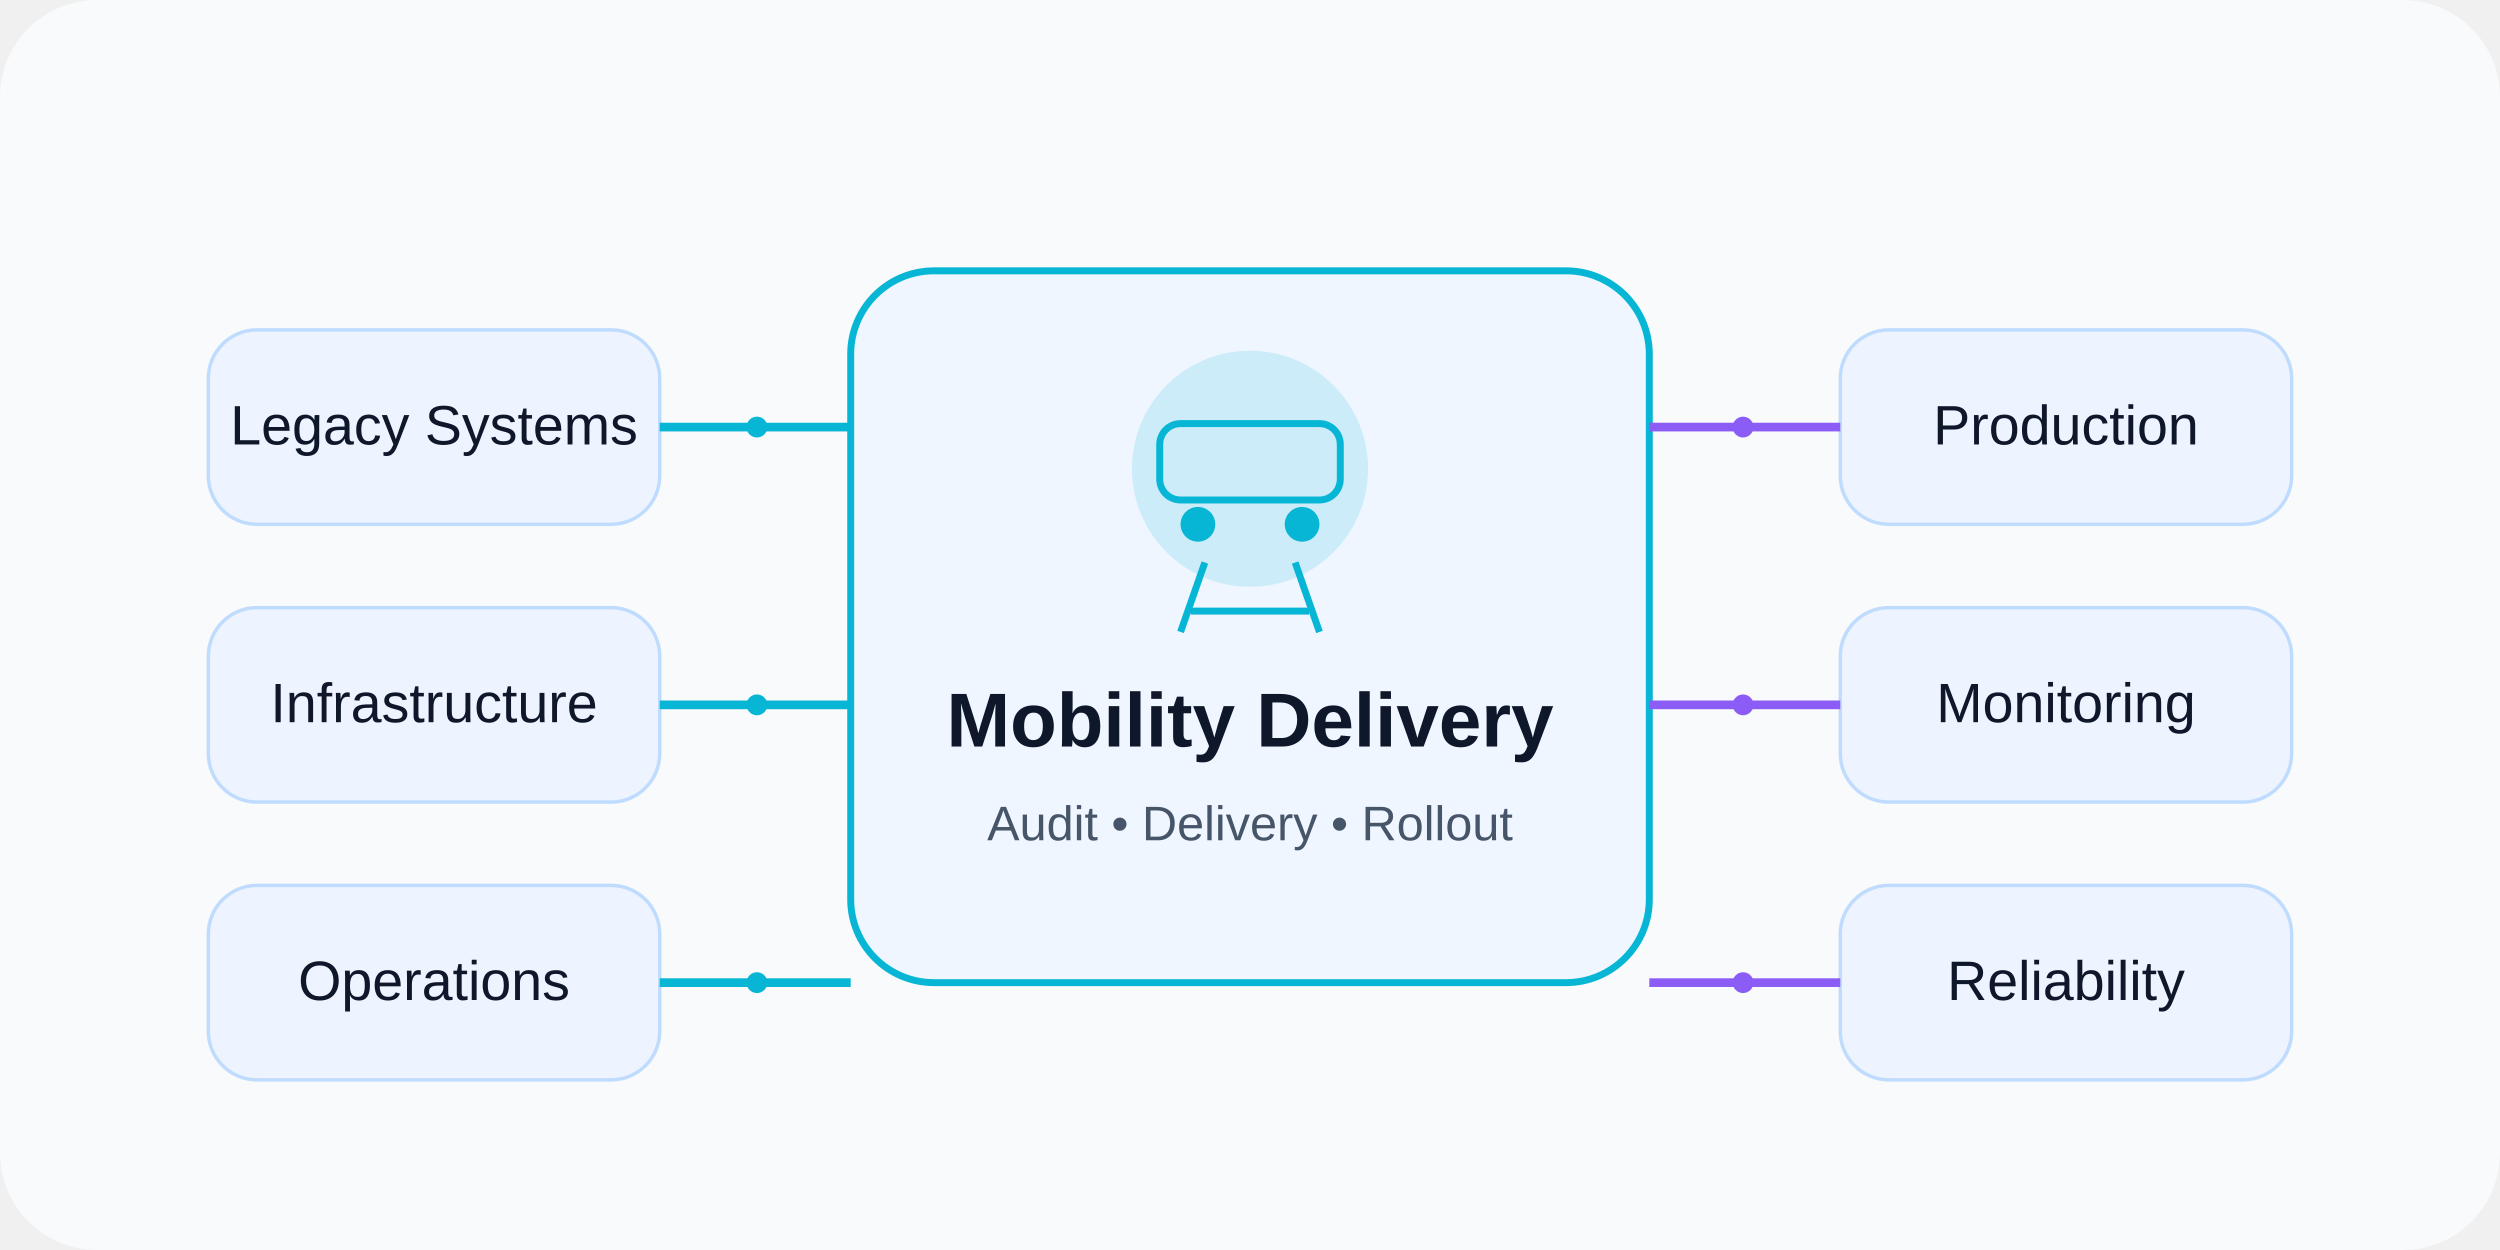
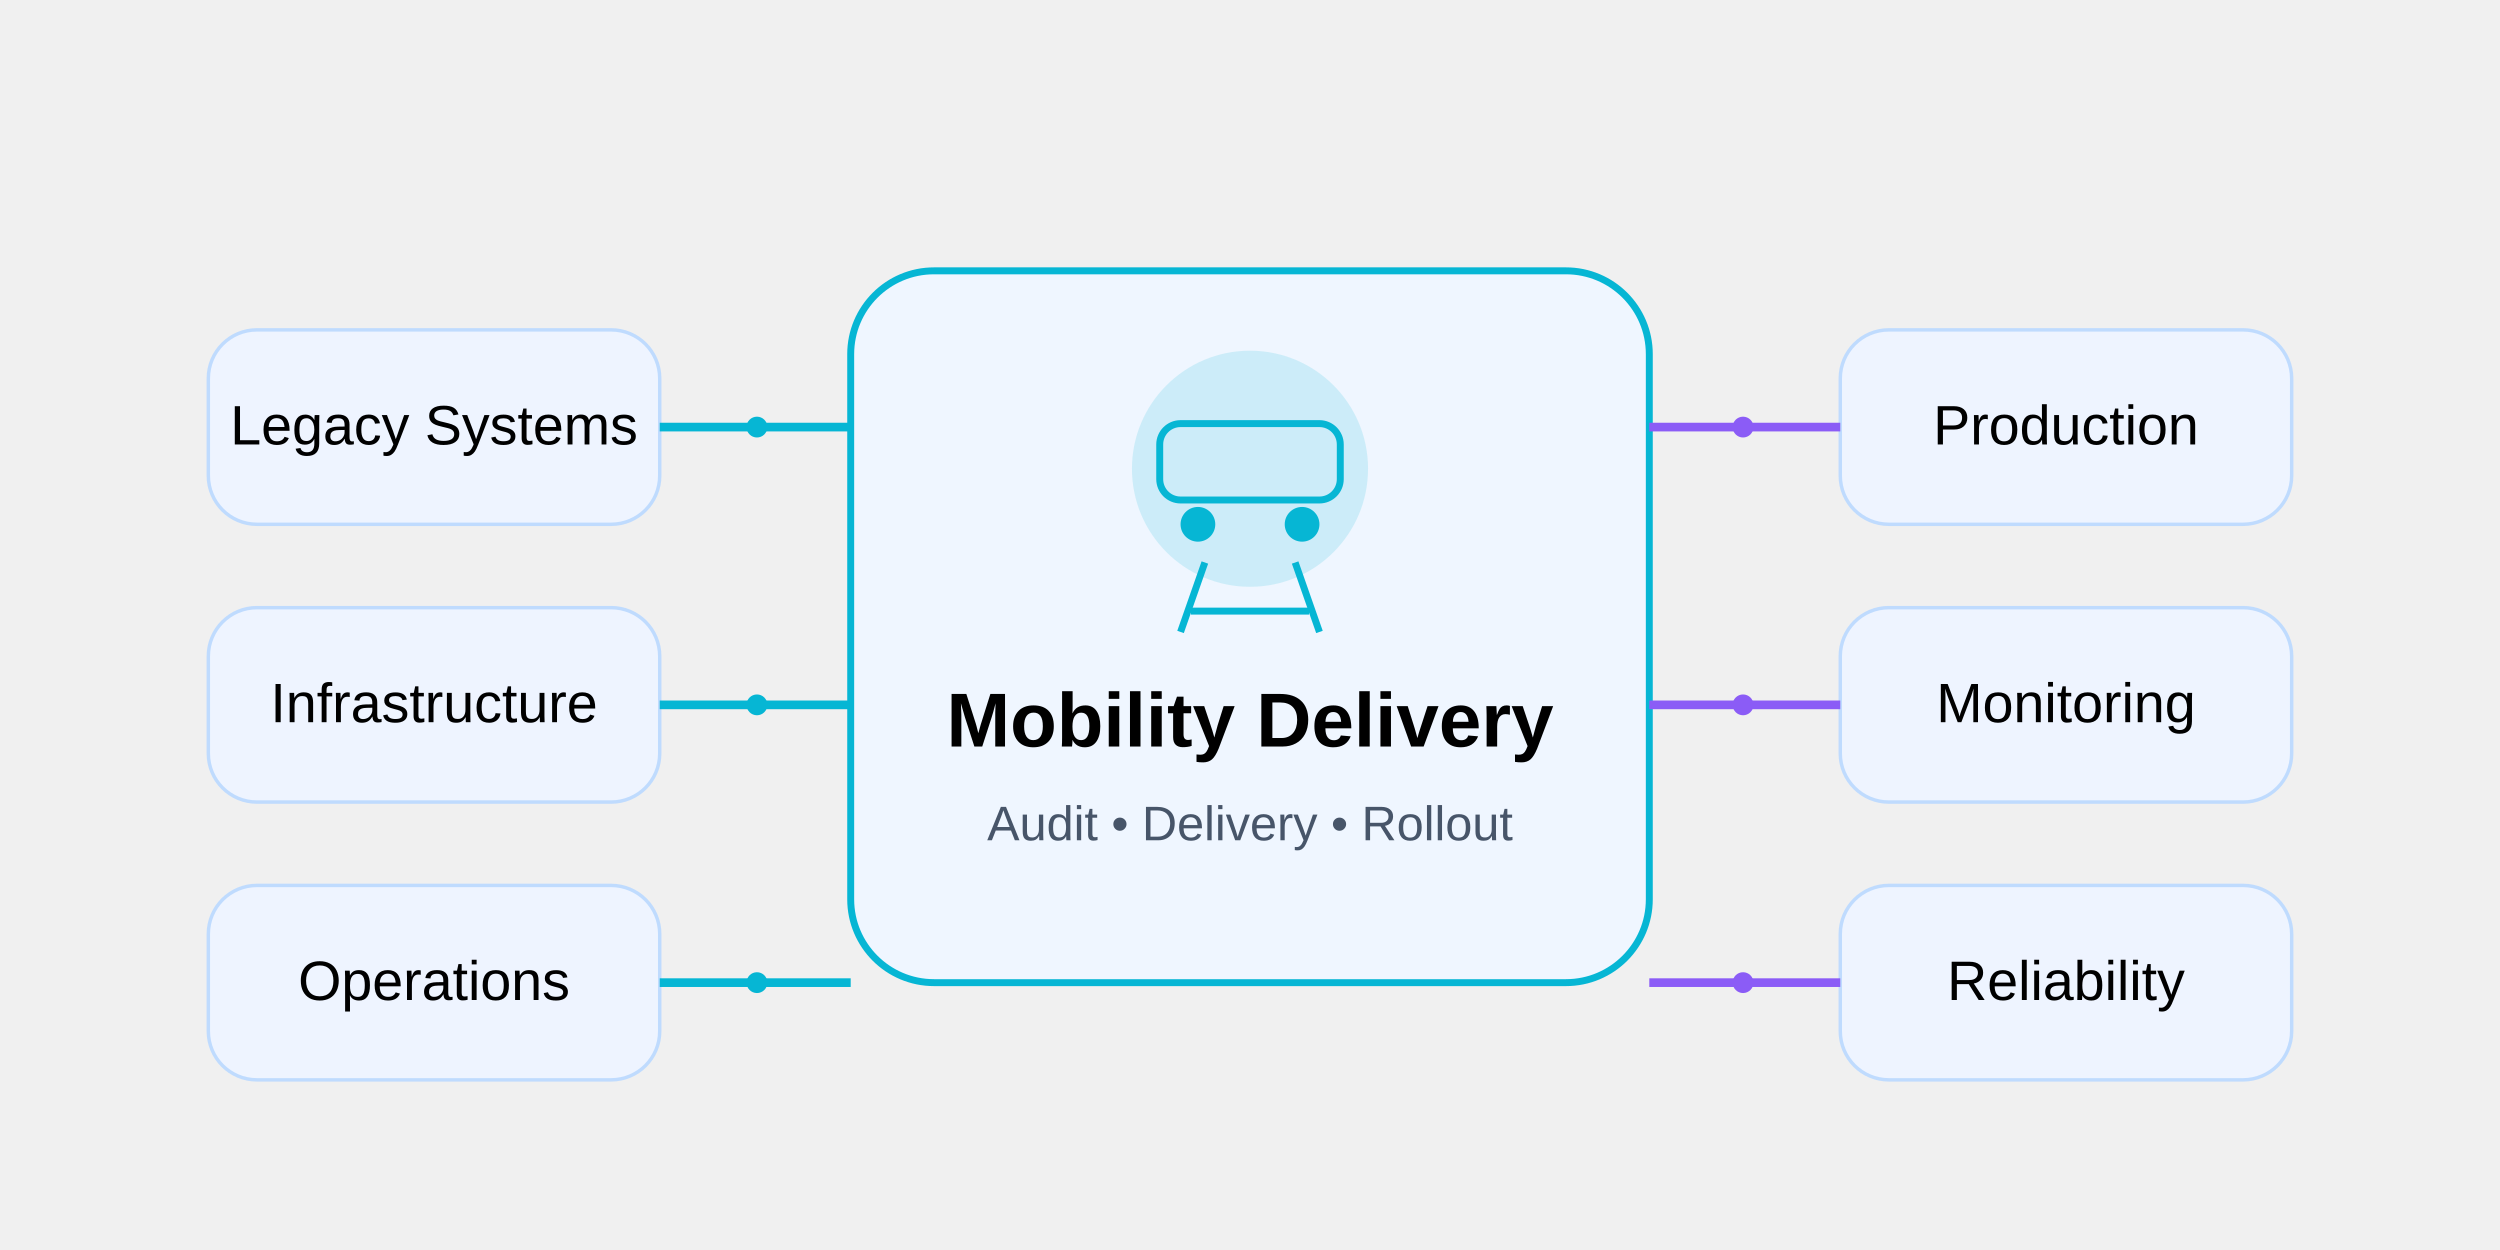
<svg xmlns="http://www.w3.org/2000/svg" width="720" height="360" viewBox="0 0 720 360" fill="none">
  <style>
-     .tf-bg { fill: #F8FAFC; }
-     .tf-card { fill: #EEF4FF; stroke: #BFDBFE; }
-     .tf-core { fill: #EFF6FF; stroke: #06B6D4; }
-     .tf-main { fill: #0F172A; }
-     .tf-muted { fill: #475569; }
+     .cls-1 { fill: #000; stroke-width: 0px; }
+     .cls-muted { fill: #475569; stroke-width: 0px; }
+     .cls-bg { fill: transparent; stroke-width: 0px; }
+     .cls-card { fill: #EEF4FF; stroke: #BFDBFE; }
+     .cls-core { fill: #EFF6FF; stroke: #06B6D4; }
    @media (prefers-color-scheme: dark) {
-       .tf-bg { fill: #0F172A; }
-       .tf-card { fill: #1E293B; stroke: #334155; }
-       .tf-core { fill: #111827; stroke: #06B6D4; }
-       .tf-main { fill: #FFFFFF; }
-       .tf-muted { fill: #94A3B8; }
+       .cls-1 { fill: white; stroke-width: 0px; }
+       .cls-muted { fill: #94A3B8; stroke-width: 0px; }
+       .cls-bg { fill: transparent; stroke-width: 0px; }
+       .cls-card { fill: #1E293B; stroke: #334155; }
+       .cls-core { fill: #111827; stroke: #06B6D4; }
    }
  </style>
-   <rect width="720" height="360" rx="28" class="tf-bg" />
-   <rect x="60" y="95" width="130" height="56" rx="14" class="tf-card" />
-   <text x="125" y="128" text-anchor="middle" class="tf-main" font-size="16" font-family="Arial">Legacy Systems</text>
-   <rect x="60" y="175" width="130" height="56" rx="14" class="tf-card" />
-   <text x="125" y="208" text-anchor="middle" class="tf-main" font-size="16" font-family="Arial">Infrastructure</text>
-   <rect x="60" y="255" width="130" height="56" rx="14" class="tf-card" />
-   <text x="125" y="288" text-anchor="middle" class="tf-main" font-size="16" font-family="Arial">Operations</text>
-   <rect x="245" y="78" width="230" height="205" rx="24" class="tf-core" stroke-width="2" />
+   <rect width="720" height="360" rx="28" class="cls-bg" />
+   <rect x="60" y="95" width="130" height="56" rx="14" class="cls-card" />
+   <text x="125" y="128" text-anchor="middle" class="cls-1" font-size="16" font-family="Arial">Legacy Systems</text>
+   <rect x="60" y="175" width="130" height="56" rx="14" class="cls-card" />
+   <text x="125" y="208" text-anchor="middle" class="cls-1" font-size="16" font-family="Arial">Infrastructure</text>
+   <rect x="60" y="255" width="130" height="56" rx="14" class="cls-card" />
+   <text x="125" y="288" text-anchor="middle" class="cls-1" font-size="16" font-family="Arial">Operations</text>
+   <rect x="245" y="78" width="230" height="205" rx="24" class="cls-core" stroke-width="2" />
  <circle cx="360" cy="135" r="34" fill="#06B6D4" opacity="0.15" />
  <rect x="334" y="122" width="52" height="22" rx="6" stroke="#06B6D4" stroke-width="2" />
  <circle cx="345" cy="151" r="5" fill="#06B6D4" />
  <circle cx="375" cy="151" r="5" fill="#06B6D4" />
  <path d="M347 162L340 182" stroke="#06B6D4" stroke-width="2" />
  <path d="M373 162L380 182" stroke="#06B6D4" stroke-width="2" />
  <path d="M343 176H377" stroke="#06B6D4" stroke-width="2" />
-   <text x="360" y="215" text-anchor="middle" class="tf-main" font-size="22" font-family="Arial" font-weight="bold">Mobility Delivery</text>
-   <text x="360" y="242" text-anchor="middle" class="tf-muted" font-size="14" font-family="Arial">Audit • Delivery • Rollout</text>
-   <rect x="530" y="95" width="130" height="56" rx="14" class="tf-card" />
-   <text x="595" y="128" text-anchor="middle" class="tf-main" font-size="16" font-family="Arial">Production</text>
-   <rect x="530" y="175" width="130" height="56" rx="14" class="tf-card" />
-   <text x="595" y="208" text-anchor="middle" class="tf-main" font-size="16" font-family="Arial">Monitoring</text>
-   <rect x="530" y="255" width="130" height="56" rx="14" class="tf-card" />
-   <text x="595" y="288" text-anchor="middle" class="tf-main" font-size="16" font-family="Arial">Reliability</text>
+   <text x="360" y="215" text-anchor="middle" class="cls-1" font-size="22" font-family="Arial" font-weight="bold">Mobility Delivery</text>
+   <text x="360" y="242" text-anchor="middle" class="cls-muted" font-size="14" font-family="Arial">Audit • Delivery • Rollout</text>
+   <rect x="530" y="95" width="130" height="56" rx="14" class="cls-card" />
+   <text x="595" y="128" text-anchor="middle" class="cls-1" font-size="16" font-family="Arial">Production</text>
+   <rect x="530" y="175" width="130" height="56" rx="14" class="cls-card" />
+   <text x="595" y="208" text-anchor="middle" class="cls-1" font-size="16" font-family="Arial">Monitoring</text>
+   <rect x="530" y="255" width="130" height="56" rx="14" class="cls-card" />
+   <text x="595" y="288" text-anchor="middle" class="cls-1" font-size="16" font-family="Arial">Reliability</text>
  <path d="M190 123H245" stroke="#06B6D4" stroke-width="2.5" />
  <path d="M190 203H245" stroke="#06B6D4" stroke-width="2.5" />
  <path d="M190 283H245" stroke="#06B6D4" stroke-width="2.5" />
  <path d="M475 123H530" stroke="#8B5CF6" stroke-width="2.5" />
  <path d="M475 203H530" stroke="#8B5CF6" stroke-width="2.5" />
  <path d="M475 283H530" stroke="#8B5CF6" stroke-width="2.5" />
  <circle cx="218" cy="123" r="3" fill="#06B6D4" />
  <circle cx="218" cy="203" r="3" fill="#06B6D4" />
  <circle cx="218" cy="283" r="3" fill="#06B6D4" />
  <circle cx="502" cy="123" r="3" fill="#8B5CF6" />
  <circle cx="502" cy="203" r="3" fill="#8B5CF6" />
  <circle cx="502" cy="283" r="3" fill="#8B5CF6" />
</svg>
